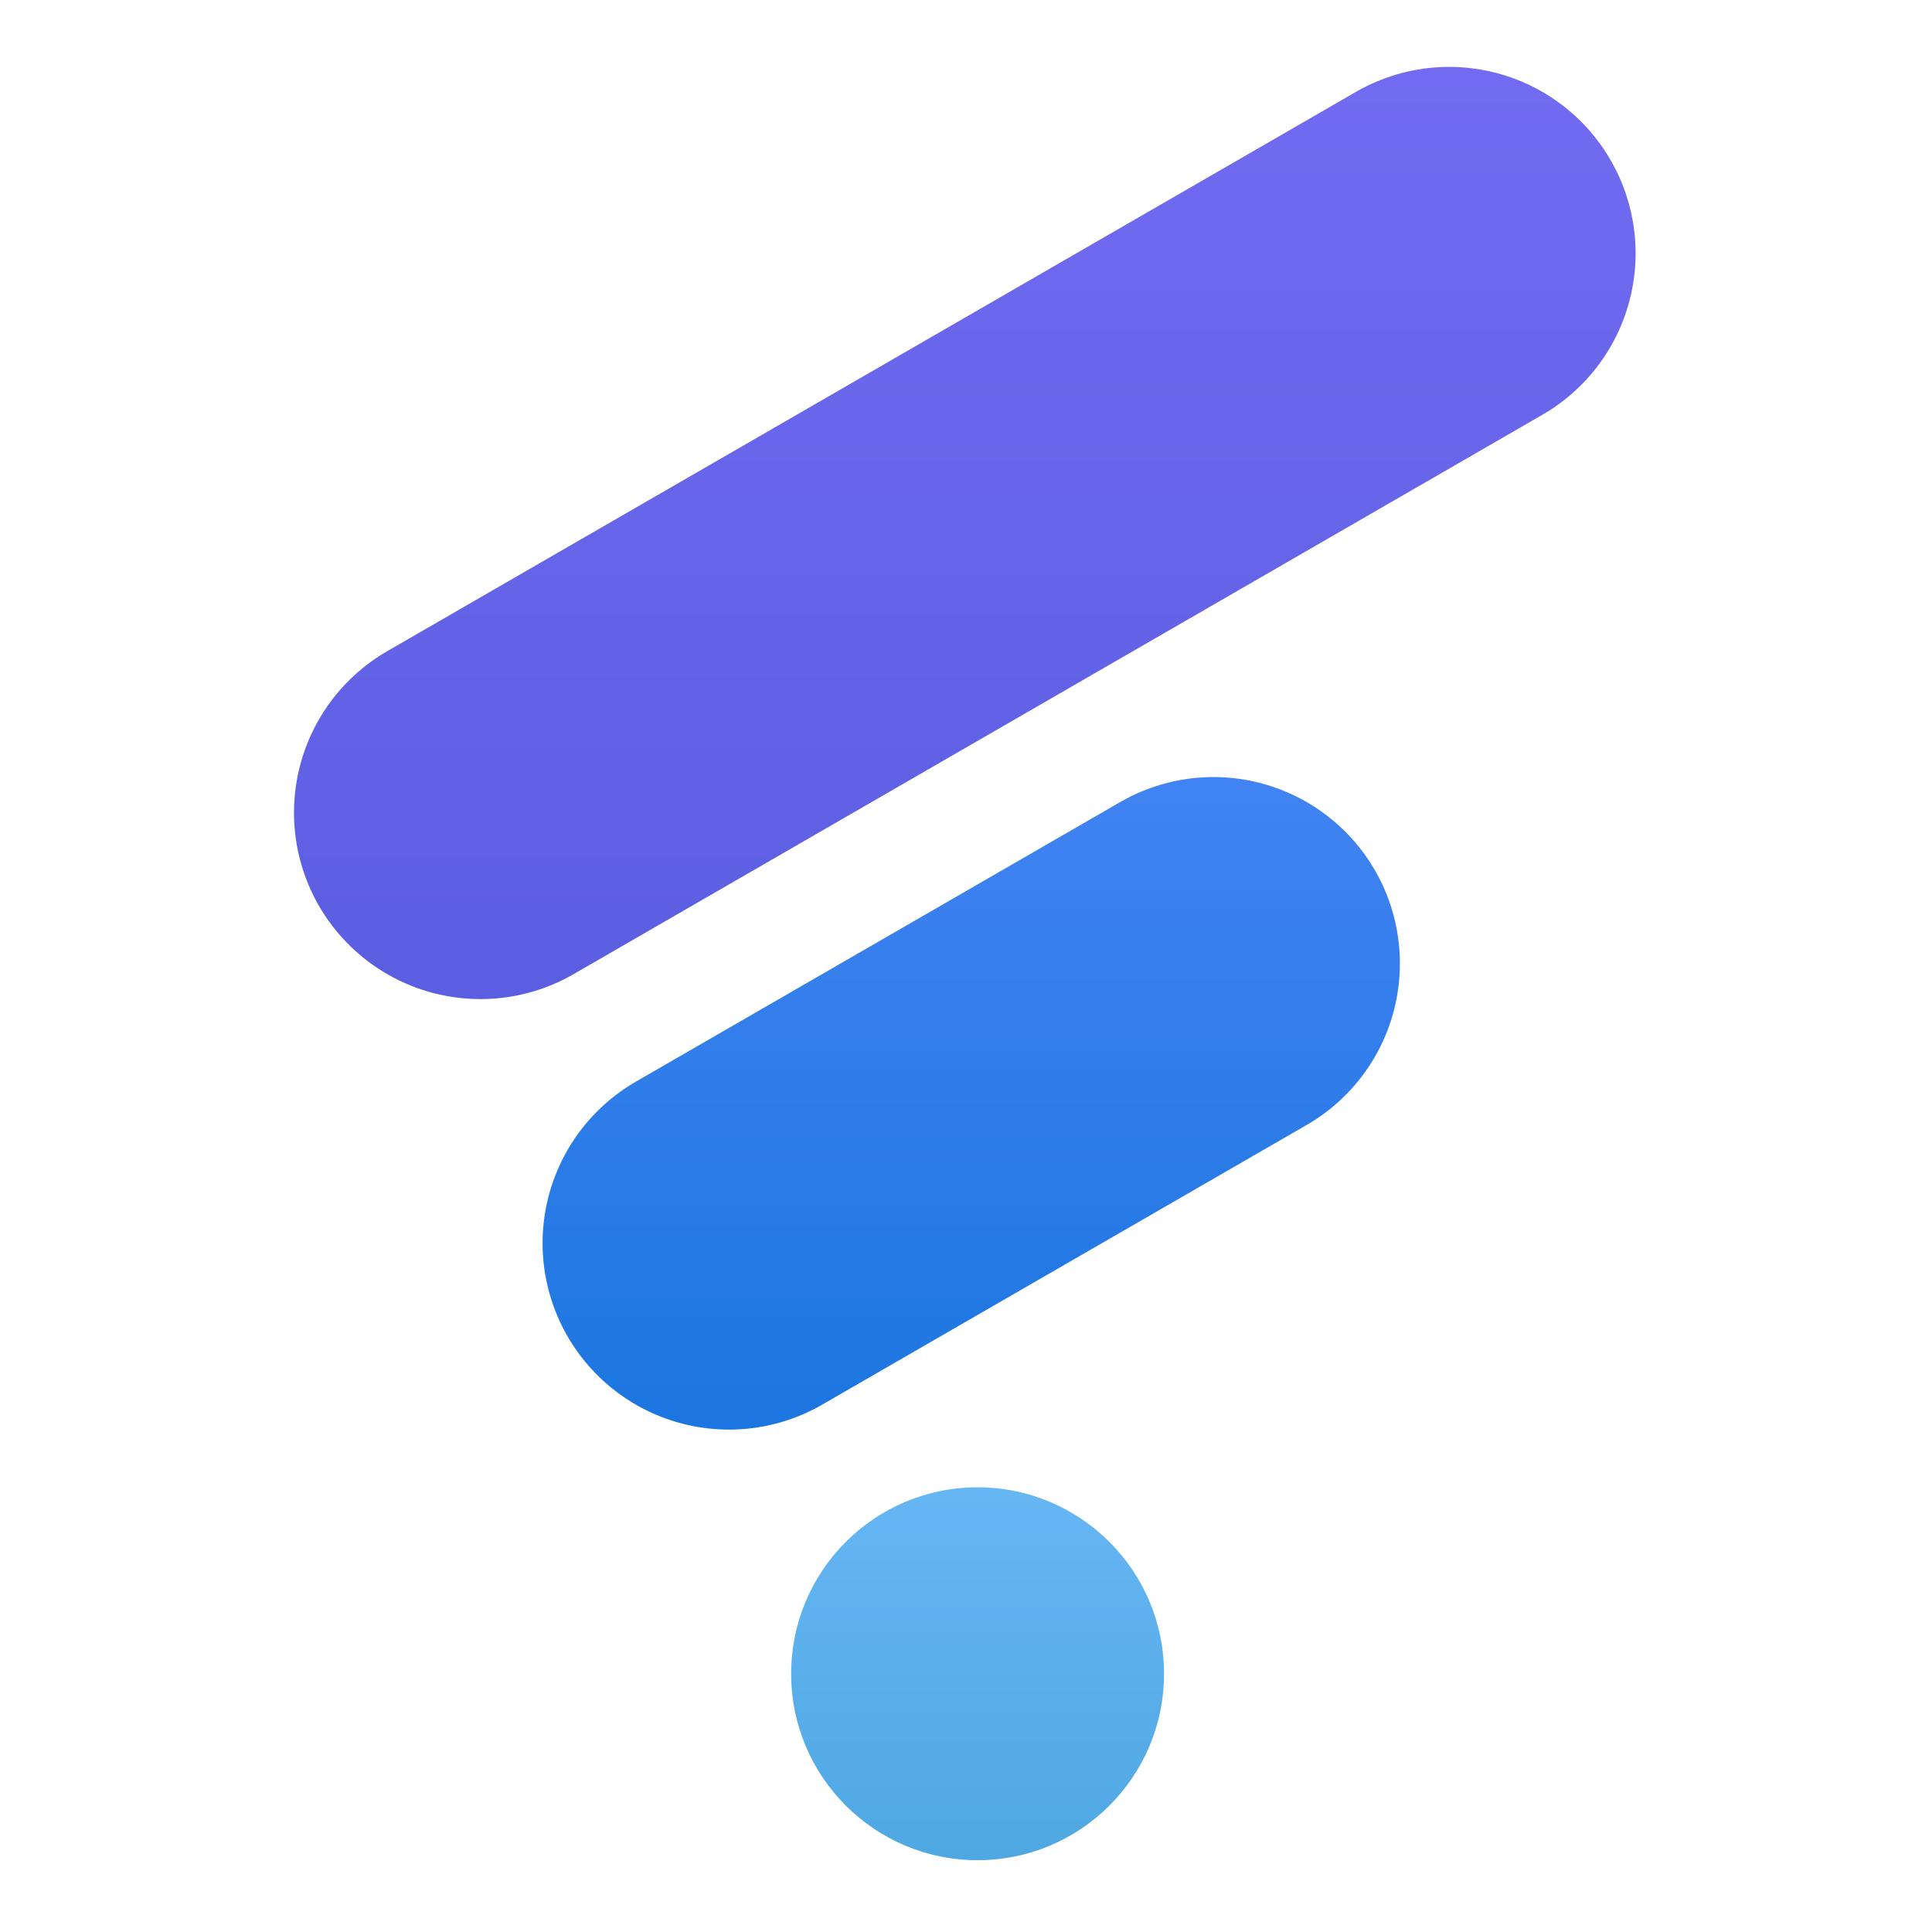
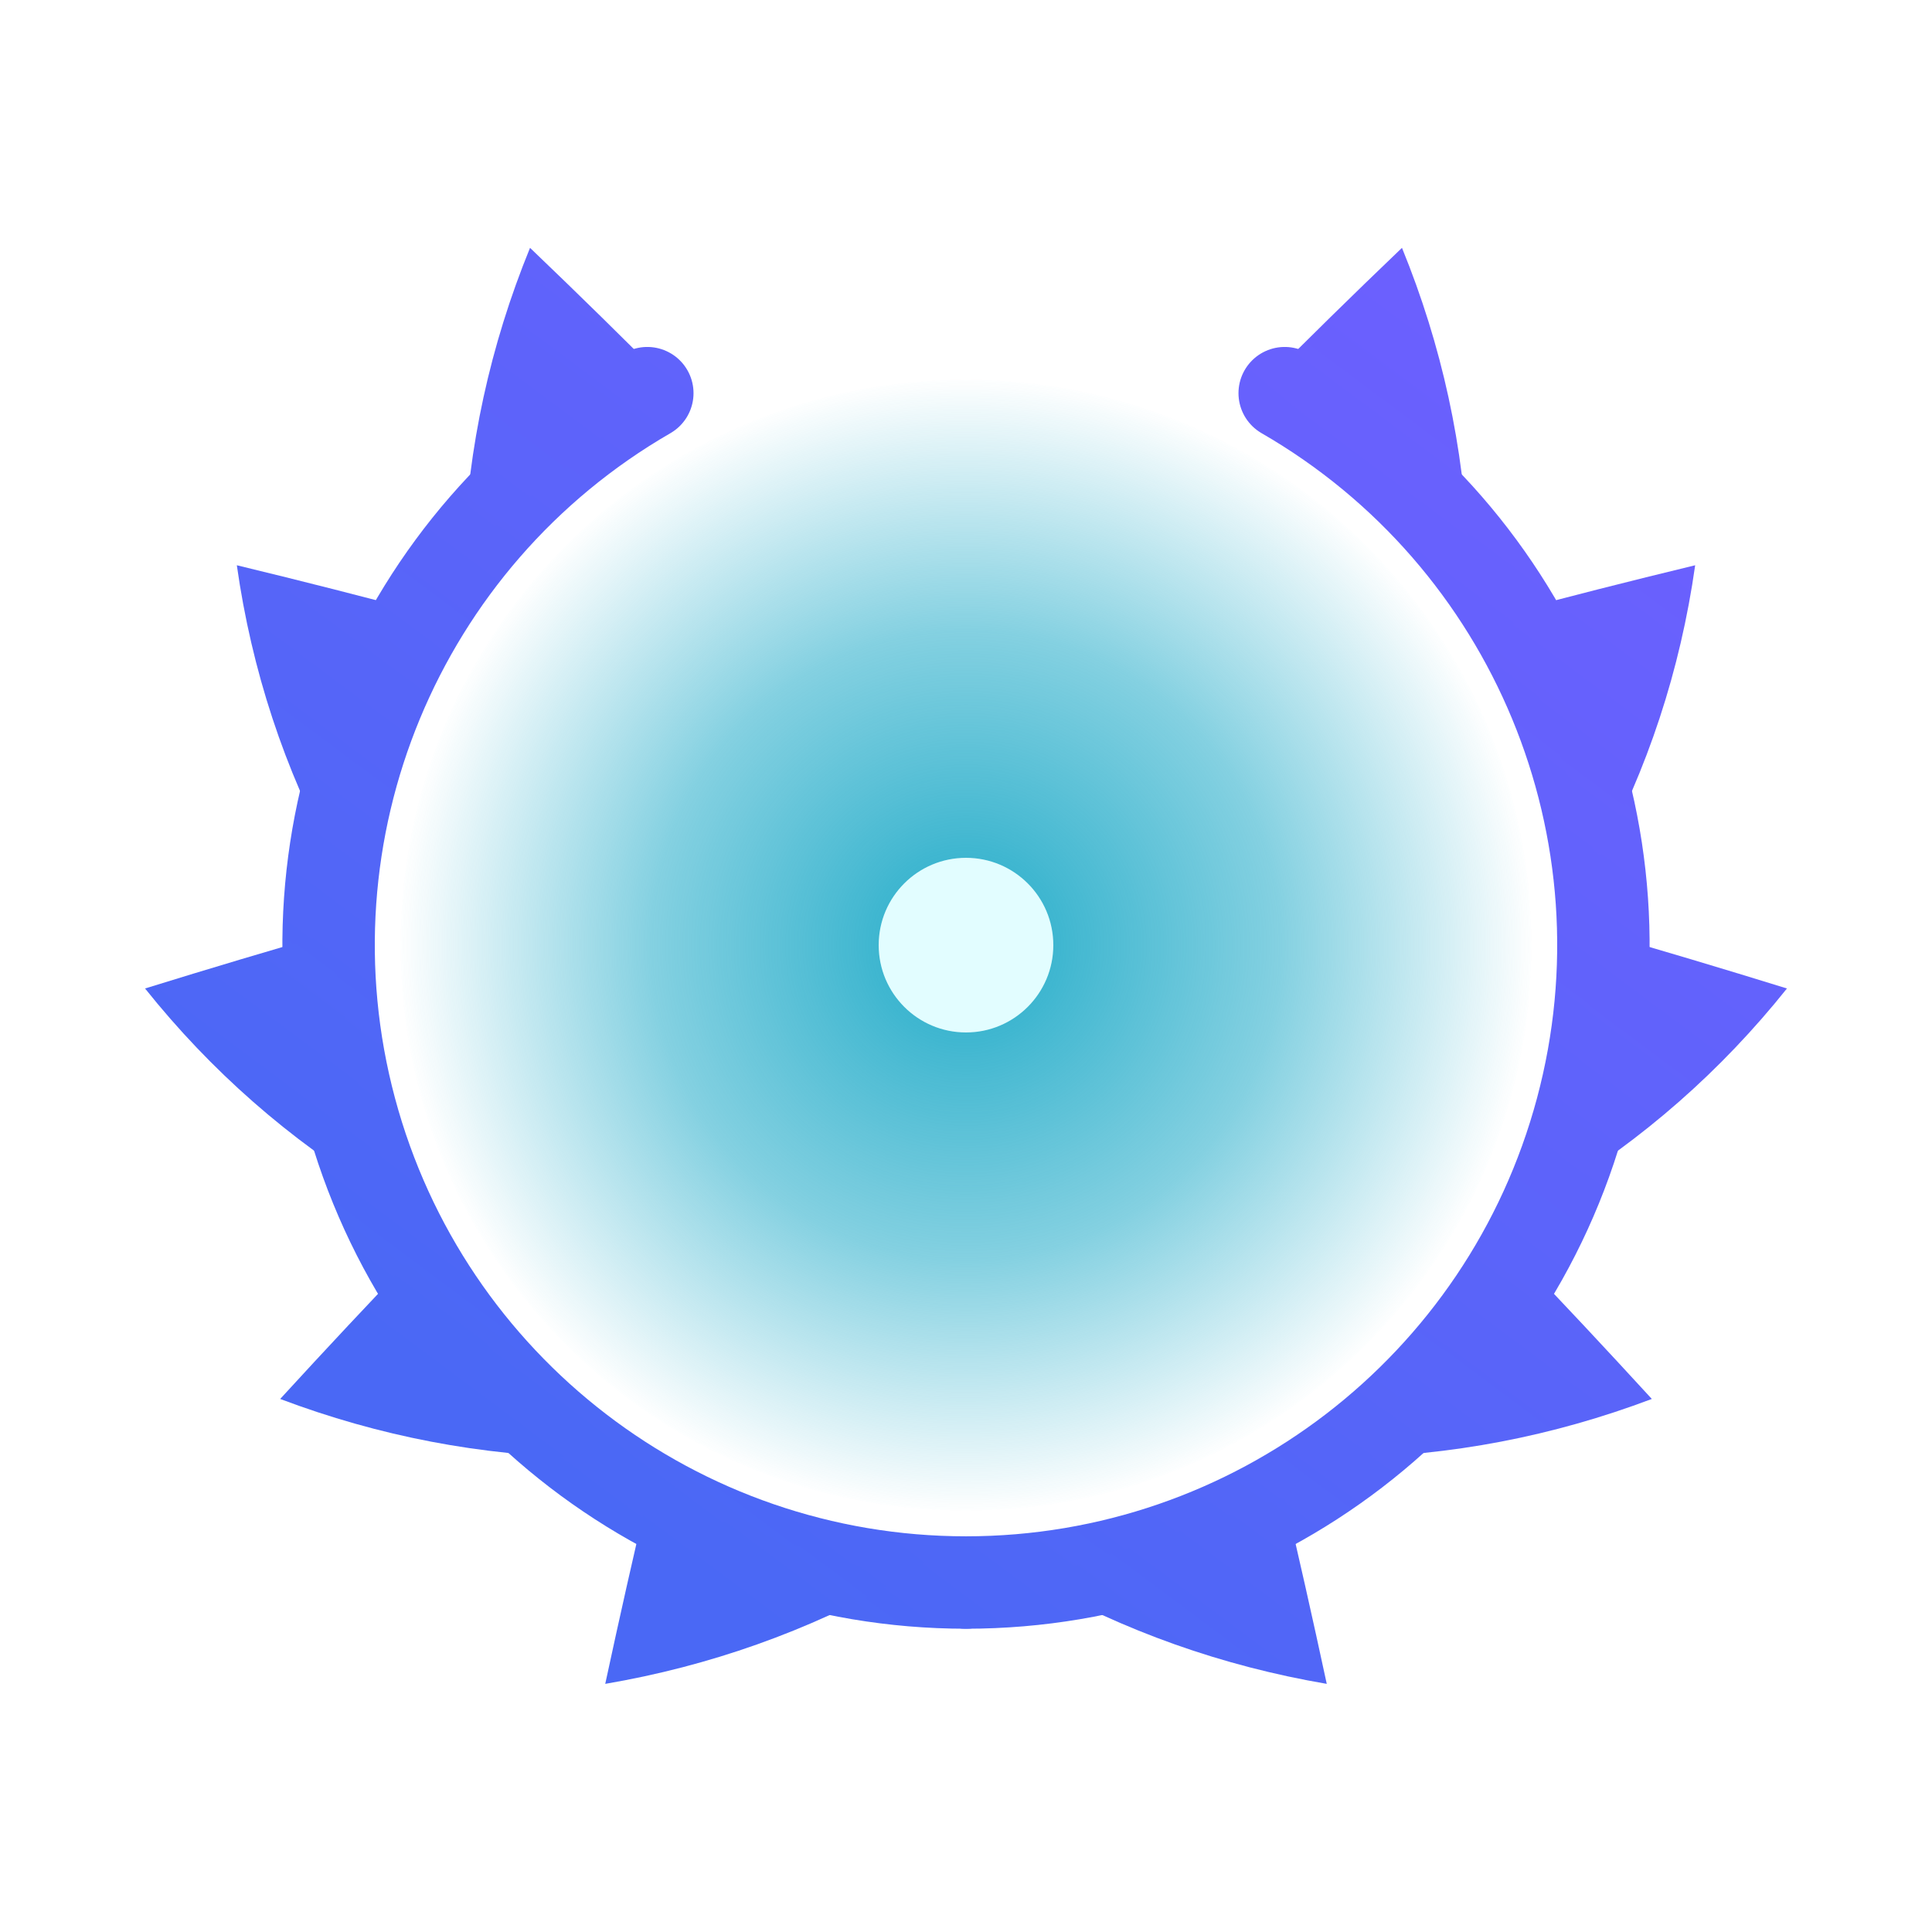
<svg xmlns="http://www.w3.org/2000/svg" width="240" height="240" viewBox="0 0 240 240">
  <defs>
-     <linearGradient id="top" x1="0" y1="8.31" x2="0" y2="124.11" gradientUnits="userSpaceOnUse">
-       <stop offset="0" stop-color="#726BF1" />
-       <stop offset="1" stop-color="#5B5EE1" />
+     <linearGradient id="ribbon" x1="1.00" y1="-1.13" x2="-0.53" y2="0.92" gradientUnits="userSpaceOnUse">
+       <stop offset="0" stop-color="#6F5FFF" />
+       <stop offset="1" stop-color="#4A68F5" />
    </linearGradient>
-     <linearGradient id="mid" x1="0" y1="96.53" x2="0" y2="177.59" gradientUnits="userSpaceOnUse">
-       <stop offset="0" stop-color="#4183F2" />
-       <stop offset="1" stop-color="#1C76E0" />
-     </linearGradient>
-     <linearGradient id="dot" x1="0" y1="184.76" x2="0" y2="231.08" gradientUnits="userSpaceOnUse">
-       <stop offset="0" stop-color="#66B6F4" />
-       <stop offset="1" stop-color="#4FA8E1" />
-     </linearGradient>
+     <radialGradient id="orb" cx="0" cy="0" r="0.887" gradientUnits="userSpaceOnUse">
+       <stop offset="0" stop-color="#1EAAC8" stop-opacity="0.98" />
+       <stop offset="0.55" stop-color="#1EAAC8" stop-opacity="0.55" />
+       <stop offset="1" stop-color="#1EAAC8" stop-opacity="0" />
+     </radialGradient>
  </defs>
-   <g stroke-width="46.32" stroke-linecap="round">
-     <line x1="59.68" y1="100.95" x2="180.02" y2="31.47" stroke="url(#top)" />
-     <line x1="90.56" y1="154.43" x2="150.74" y2="119.69" stroke="url(#mid)" />
+   <g transform="translate(120 117.4084) scale(79.17828)">
+     <circle cx="0" cy="0" r="0.887" fill="url(#orb)" />
+     <path d="M0,1 A1,1 0 0 1 -0.5,-0.866" fill="none" stroke="url(#ribbon)" stroke-width="0.145" stroke-linecap="round" />
+     <path d="M0.5,-0.866 A1,1 0 0 1 0,1" fill="none" stroke="url(#ribbon)" stroke-width="0.145" stroke-linecap="round" />
+     <path d="M-0.104,0.995 Q-0.32,1.117 -0.566,1.159 Q-0.532,1.001 -0.5,0.866 Z" fill="url(#ribbon)" />
+     <path d="M-0.595,0.804 Q-0.843,0.8 -1.076,0.712 Q-0.966,0.592 -0.87,0.492 Z" fill="url(#ribbon)" />
+     <path d="M-0.92,0.391 Q-1.133,0.262 -1.288,0.068 Q-1.133,0.02 -1,-0.018 Z" fill="url(#ribbon)" />
+     <path d="M-0.991,-0.131 Q-1.109,-0.349 -1.144,-0.596 Q-0.987,-0.558 -0.853,-0.522 Z" fill="url(#ribbon)" />
+     <path d="M-0.788,-0.616 Q-0.778,-0.864 -0.684,-1.094 Q-0.567,-0.982 -0.469,-0.883 Z" fill="url(#ribbon)" />
+     <path d="M0.104,0.995 Q0.32,1.117 0.566,1.159 Q0.532,1.001 0.5,0.866 Z" fill="url(#ribbon)" />
+     <path d="M0.595,0.804 Q0.843,0.8 1.076,0.712 Q0.966,0.592 0.87,0.492 Z" fill="url(#ribbon)" />
+     <path d="M0.92,0.391 Q1.133,0.262 1.288,0.068 Q1.133,0.02 1,-0.018 Z" fill="url(#ribbon)" />
+     <path d="M0.991,-0.131 Q1.109,-0.349 1.144,-0.596 Q0.987,-0.558 0.853,-0.522 Z" fill="url(#ribbon)" />
+     <path d="M0.788,-0.616 Q0.778,-0.864 0.684,-1.094 Q0.567,-0.982 0.469,-0.883 Z" fill="url(#ribbon)" />
+     <circle cx="0" cy="0" r="0.137" fill="#E2FDFF" />
  </g>
-   <circle cx="121.44" cy="207.92" r="23.16" fill="url(#dot)" />
</svg>
